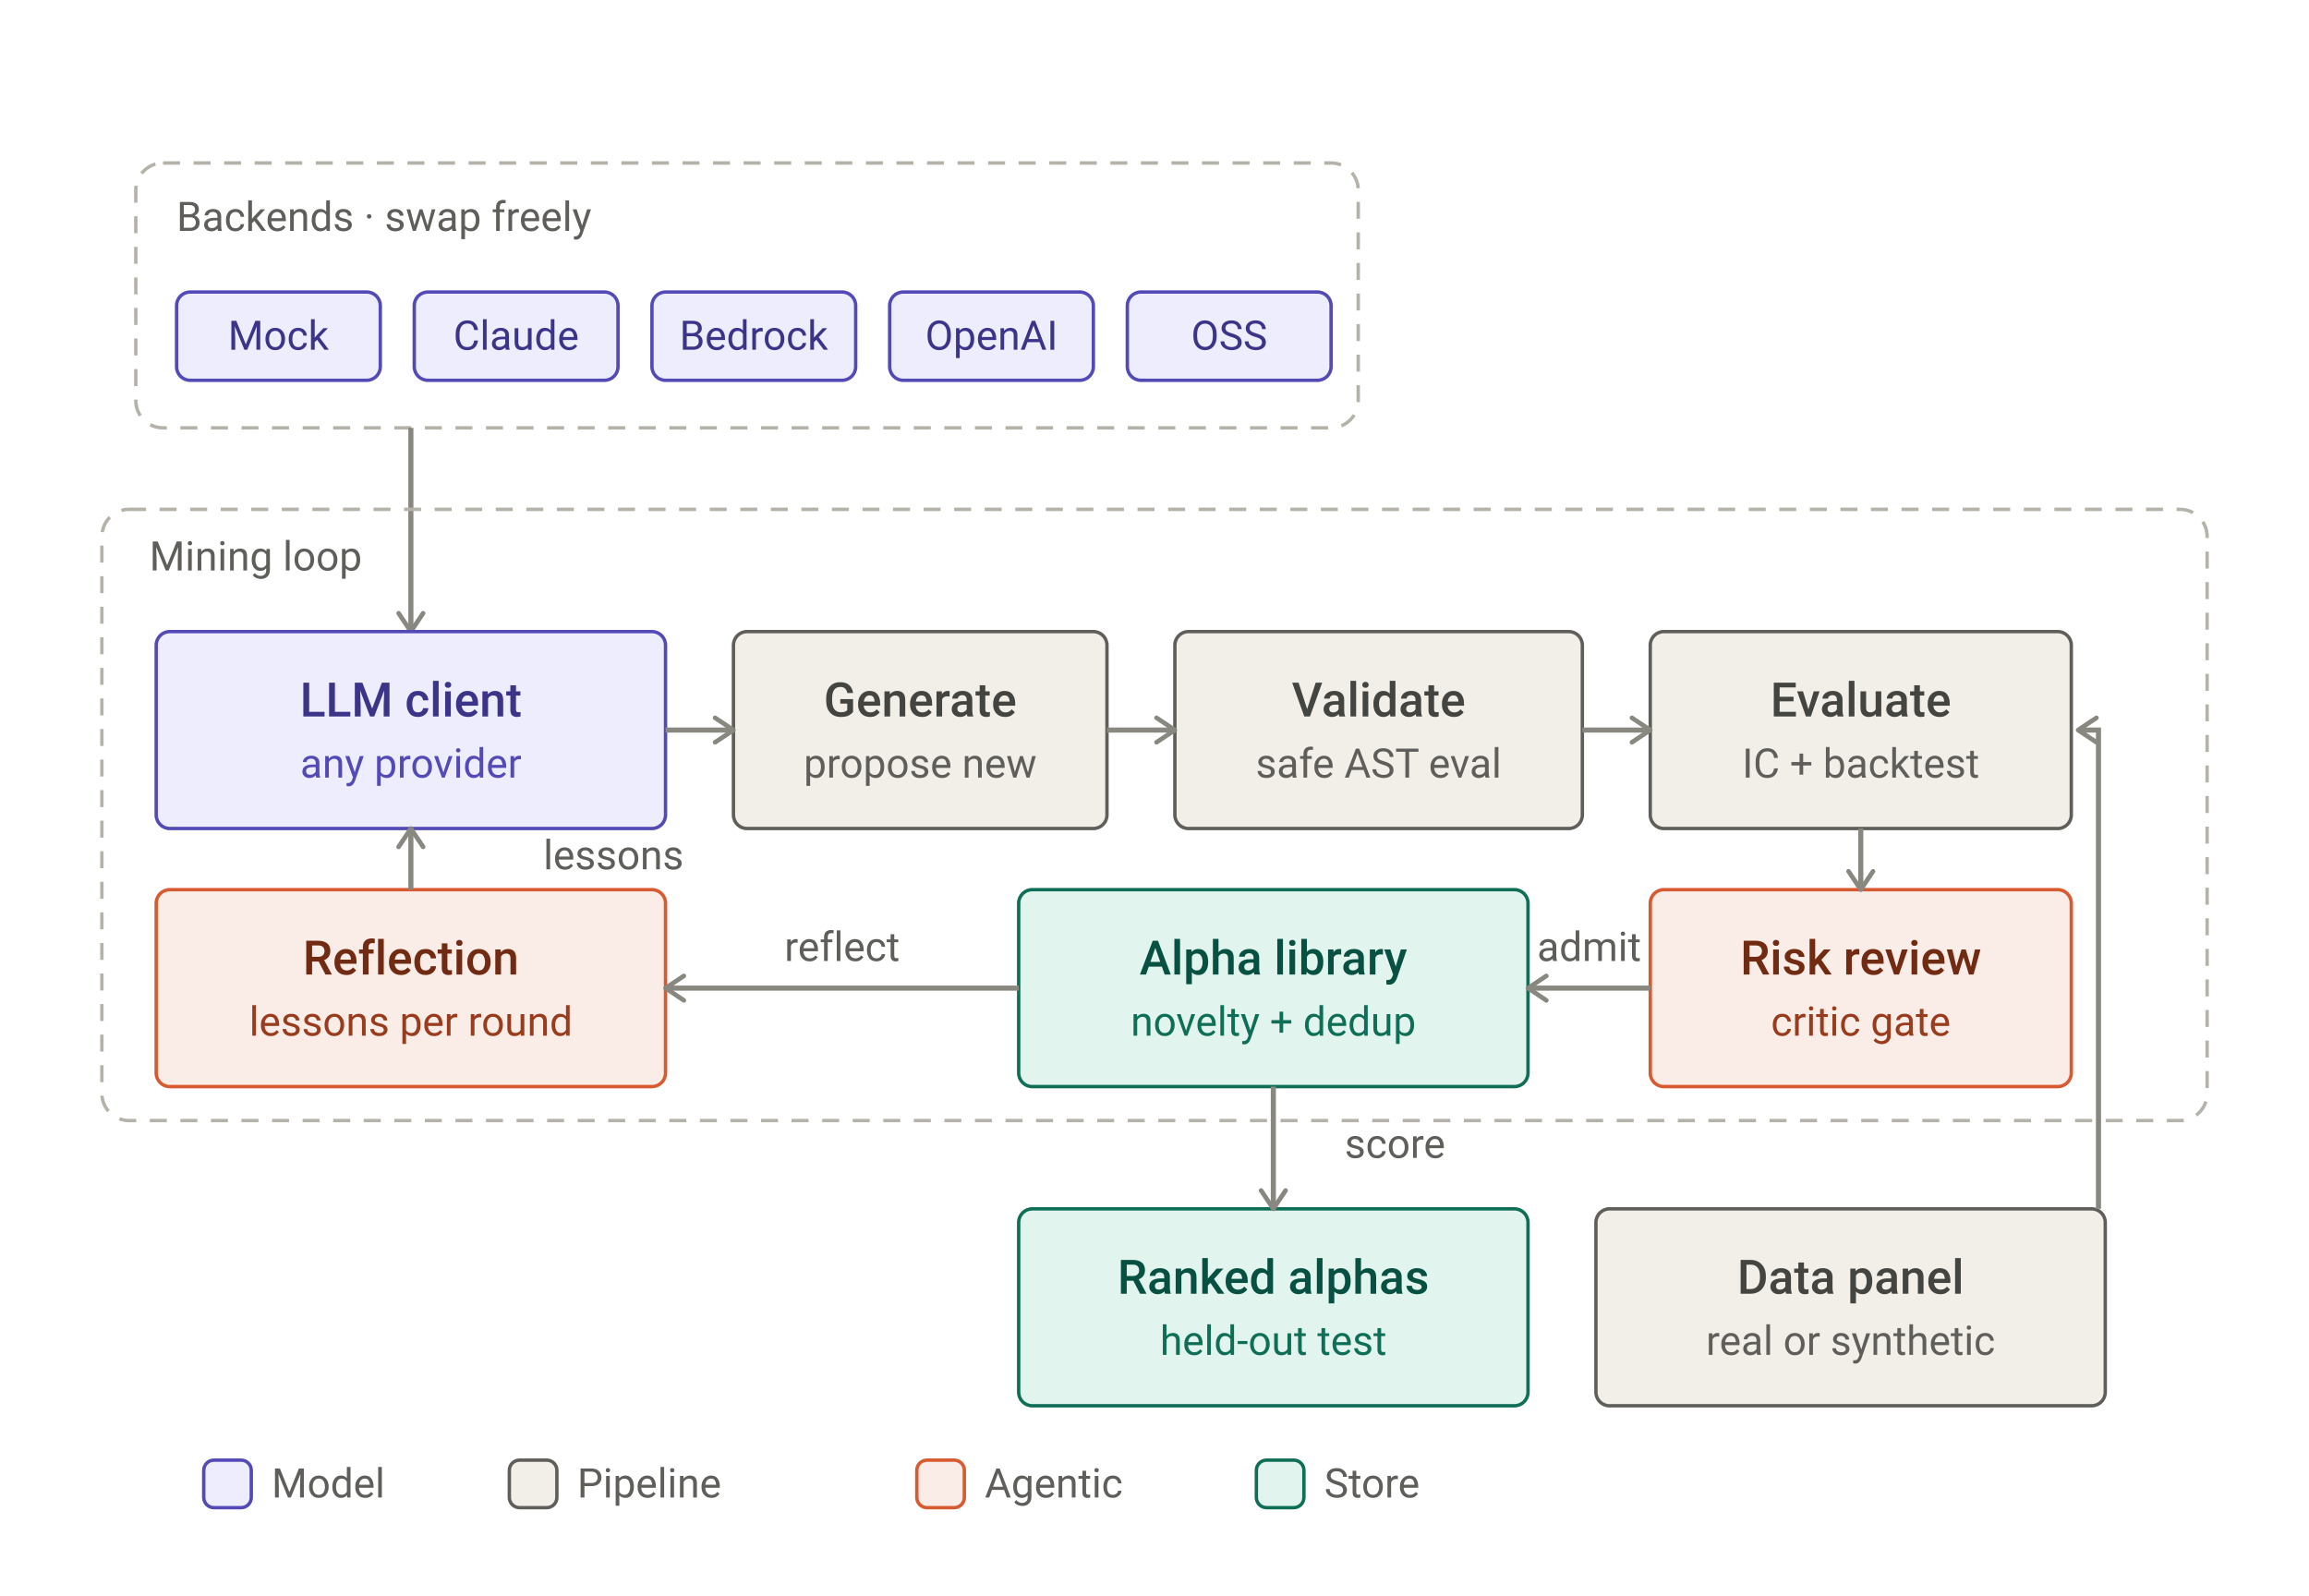
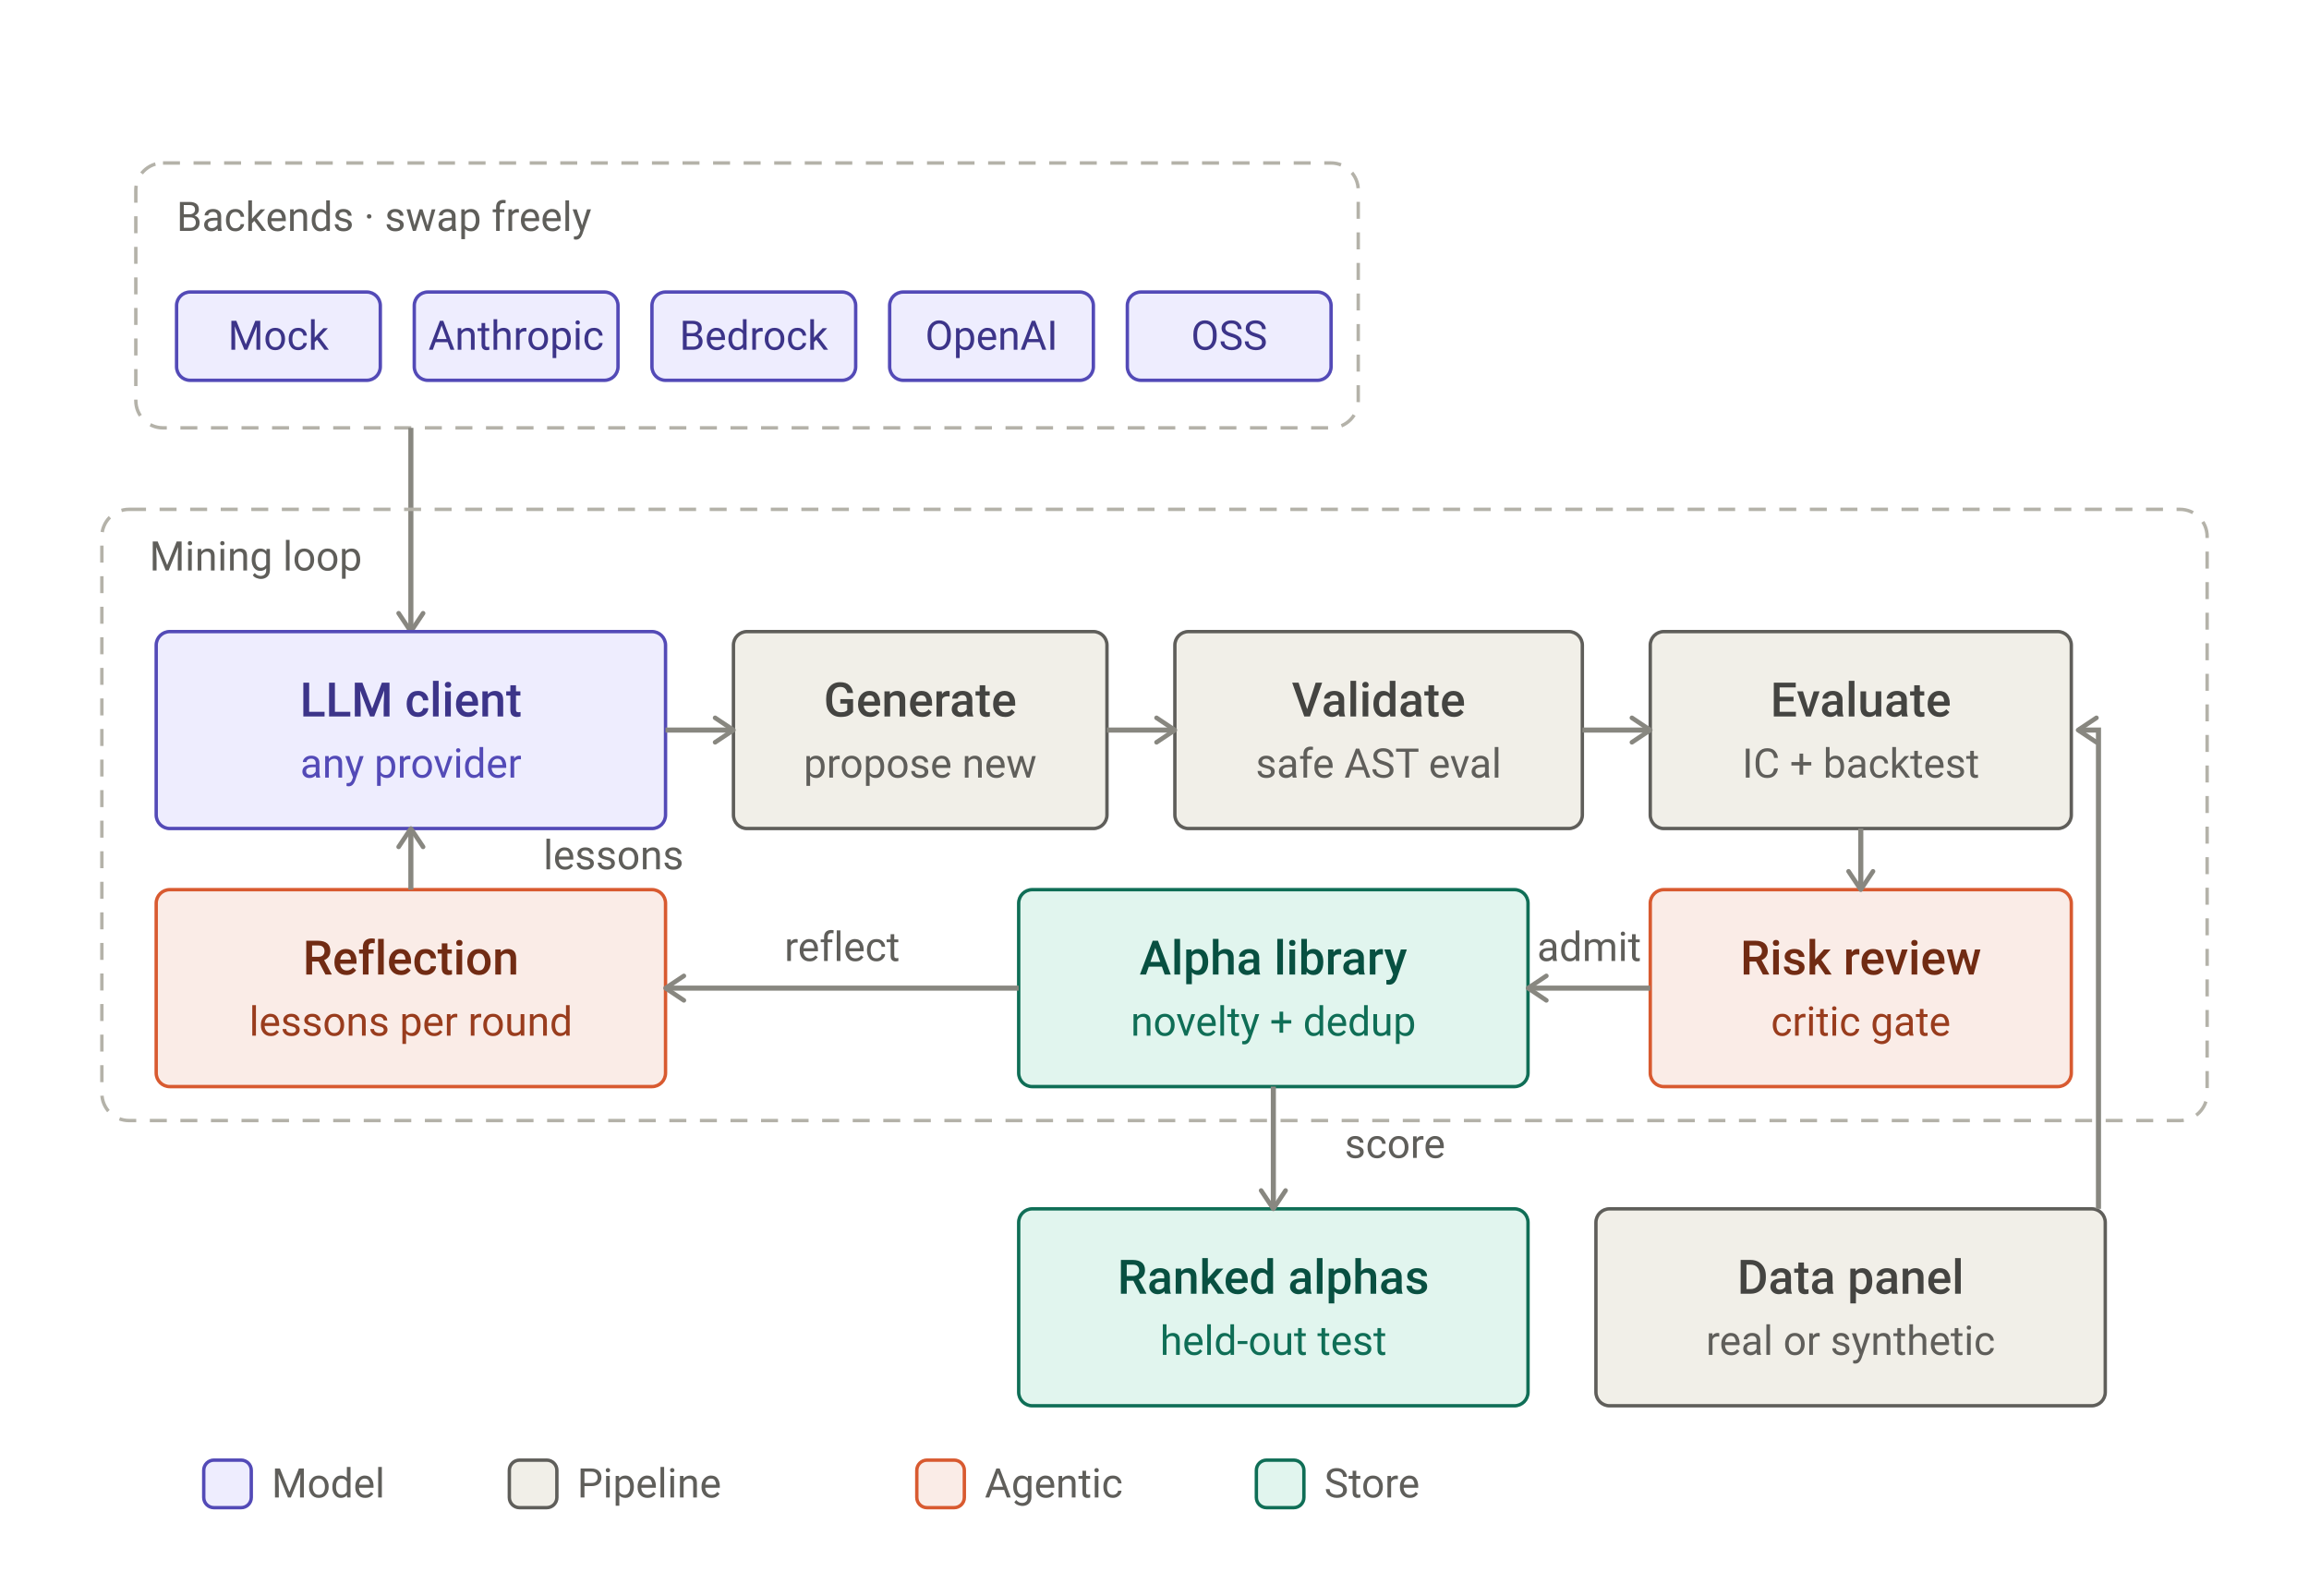
<svg xmlns="http://www.w3.org/2000/svg" width="100%" viewBox="0 0 680 470" role="img" font-family="ui-sans-serif,-apple-system,'Segoe UI',Roboto,Helvetica,Arial,sans-serif">
  <defs>
    <marker id="arrow" viewBox="0 0 10 10" refX="8" refY="5" markerWidth="6" markerHeight="6" orient="auto-start-reverse">
      <path d="M2 1L8 5L2 9" fill="none" stroke="#888780" stroke-width="1.5" stroke-linecap="round" stroke-linejoin="round" />
    </marker>
  </defs>
  <style>
    .th{font-size:14px;font-weight:500}.ts{font-size:12px}
    .cont{fill:none;stroke:#B4B2A9;stroke-width:1;stroke-dasharray:5 4}
    .arr{stroke:#888780;stroke-width:1.5;fill:none}
    .clab,.alab{fill:#5F5E5A}
    .b-purple{fill:#EEEDFE;stroke:#534AB7}.tt-purple{fill:#3C3489}.st-purple{fill:#534AB7}
    .b-gray{fill:#F1EFE8;stroke:#5F5E5A}.tt-gray{fill:#444441}.st-gray{fill:#5F5E5A}
    .b-teal{fill:#E1F5EE;stroke:#0F6E56}.tt-teal{fill:#085041}.st-teal{fill:#0F6E56}
    .b-coral{fill:#FAECE7;stroke:#D85A30}.tt-coral{fill:#712B13}.st-coral{fill:#993C1D}
    rect{stroke-width:1}
    @media (prefers-color-scheme:dark){
      .cont{stroke:#5F5E5A}.clab,.alab{fill:#B4B2A9}
      .b-purple{fill:#3C3489;stroke:#AFA9EC}.tt-purple{fill:#EEEDFE}.st-purple{fill:#CECBF6}
      .b-gray{fill:#444441;stroke:#B4B2A9}.tt-gray{fill:#F1EFE8}.st-gray{fill:#D3D1C7}
      .b-teal{fill:#085041;stroke:#5DCAA5}.tt-teal{fill:#E1F5EE}.st-teal{fill:#9FE1CB}
      .b-coral{fill:#712B13;stroke:#F0997B}.tt-coral{fill:#FAECE7}.st-coral{fill:#F5C4B3}
    }
  </style>
  <rect class="cont" x="40" y="48" width="360" height="78" rx="8" />
  <text class="ts clab" x="52" y="68">Backends · swap freely</text>
  <rect class="b-purple" x="52" y="86" width="60" height="26" rx="4" />
  <text class="ts tt-purple" x="82" y="103" text-anchor="middle">Mock</text>
  <rect class="b-purple" x="122" y="86" width="60" height="26" rx="4" />
-   <text class="ts tt-purple" x="152" y="103" text-anchor="middle">Claude</text>
+   <text class="ts tt-purple" x="152" y="103" text-anchor="middle">Anthropic</text>
  <rect class="b-purple" x="192" y="86" width="60" height="26" rx="4" />
  <text class="ts tt-purple" x="222" y="103" text-anchor="middle">Bedrock</text>
  <rect class="b-purple" x="262" y="86" width="60" height="26" rx="4" />
  <text class="ts tt-purple" x="292" y="103" text-anchor="middle">OpenAI</text>
  <rect class="b-purple" x="332" y="86" width="60" height="26" rx="4" />
  <text class="ts tt-purple" x="362" y="103" text-anchor="middle">OSS</text>
  <line class="arr" x1="121" y1="126" x2="121" y2="186" marker-end="url(#arrow)" />
  <rect class="cont" x="30" y="150" width="620" height="180" rx="8" />
  <text class="ts clab" x="44" y="168">Mining loop</text>
  <rect class="b-purple" x="46" y="186" width="150" height="58" rx="4" />
  <text class="th tt-purple" x="121" y="211" text-anchor="middle">LLM client</text>
  <text class="ts st-purple" x="121" y="229" text-anchor="middle">any provider</text>
  <rect class="b-gray" x="216" y="186" width="110" height="58" rx="4" />
  <text class="th tt-gray" x="271" y="211" text-anchor="middle">Generate</text>
  <text class="ts st-gray" x="271" y="229" text-anchor="middle">propose new</text>
  <rect class="b-gray" x="346" y="186" width="120" height="58" rx="4" />
  <text class="th tt-gray" x="406" y="211" text-anchor="middle">Validate</text>
  <text class="ts st-gray" x="406" y="229" text-anchor="middle">safe AST eval</text>
  <rect class="b-gray" x="486" y="186" width="124" height="58" rx="4" />
  <text class="th tt-gray" x="548" y="211" text-anchor="middle">Evaluate</text>
  <text class="ts st-gray" x="548" y="229" text-anchor="middle">IC + backtest</text>
  <rect class="b-coral" x="46" y="262" width="150" height="58" rx="4" />
  <text class="th tt-coral" x="121" y="287" text-anchor="middle">Reflection</text>
  <text class="ts st-coral" x="121" y="305" text-anchor="middle">lessons per round</text>
  <rect class="b-teal" x="300" y="262" width="150" height="58" rx="4" />
  <text class="th tt-teal" x="375" y="287" text-anchor="middle">Alpha library</text>
  <text class="ts st-teal" x="375" y="305" text-anchor="middle">novelty + dedup</text>
  <rect class="b-coral" x="486" y="262" width="124" height="58" rx="4" />
  <text class="th tt-coral" x="548" y="287" text-anchor="middle">Risk review</text>
  <text class="ts st-coral" x="548" y="305" text-anchor="middle">critic gate</text>
  <line class="arr" x1="196" y1="215" x2="216" y2="215" marker-end="url(#arrow)" />
  <line class="arr" x1="326" y1="215" x2="346" y2="215" marker-end="url(#arrow)" />
  <line class="arr" x1="466" y1="215" x2="486" y2="215" marker-end="url(#arrow)" />
  <line class="arr" x1="548" y1="244" x2="548" y2="262" marker-end="url(#arrow)" />
  <line class="arr" x1="486" y1="291" x2="450" y2="291" marker-end="url(#arrow)" />
  <text class="ts alab" x="468" y="283" text-anchor="middle">admit</text>
  <line class="arr" x1="300" y1="291" x2="196" y2="291" marker-end="url(#arrow)" />
  <text class="ts alab" x="248" y="283" text-anchor="middle">reflect</text>
  <line class="arr" x1="121" y1="262" x2="121" y2="244" marker-end="url(#arrow)" />
  <text class="ts alab" x="160" y="256" text-anchor="start">lessons</text>
  <rect class="b-gray" x="470" y="356" width="150" height="58" rx="4" />
  <text class="th tt-gray" x="545" y="381" text-anchor="middle">Data panel</text>
  <text class="ts st-gray" x="545" y="399" text-anchor="middle">real or synthetic</text>
  <path class="arr" d="M618,356 V215 H612" marker-end="url(#arrow)" />
  <rect class="b-teal" x="300" y="356" width="150" height="58" rx="4" />
  <text class="th tt-teal" x="375" y="381" text-anchor="middle">Ranked alphas</text>
  <text class="ts st-teal" x="375" y="399" text-anchor="middle">held-out test</text>
  <line class="arr" x1="375" y1="320" x2="375" y2="356" marker-end="url(#arrow)" />
  <text class="ts alab" x="396" y="341" text-anchor="start">score</text>
  <rect class="b-purple" x="60" y="430" width="14" height="14" rx="3" />
  <text class="ts clab" x="80" y="441">Model</text>
  <rect class="b-gray" x="150" y="430" width="14" height="14" rx="3" />
  <text class="ts clab" x="170" y="441">Pipeline</text>
  <rect class="b-coral" x="270" y="430" width="14" height="14" rx="3" />
  <text class="ts clab" x="290" y="441">Agentic</text>
  <rect class="b-teal" x="370" y="430" width="14" height="14" rx="3" />
  <text class="ts clab" x="390" y="441">Store</text>
</svg>
